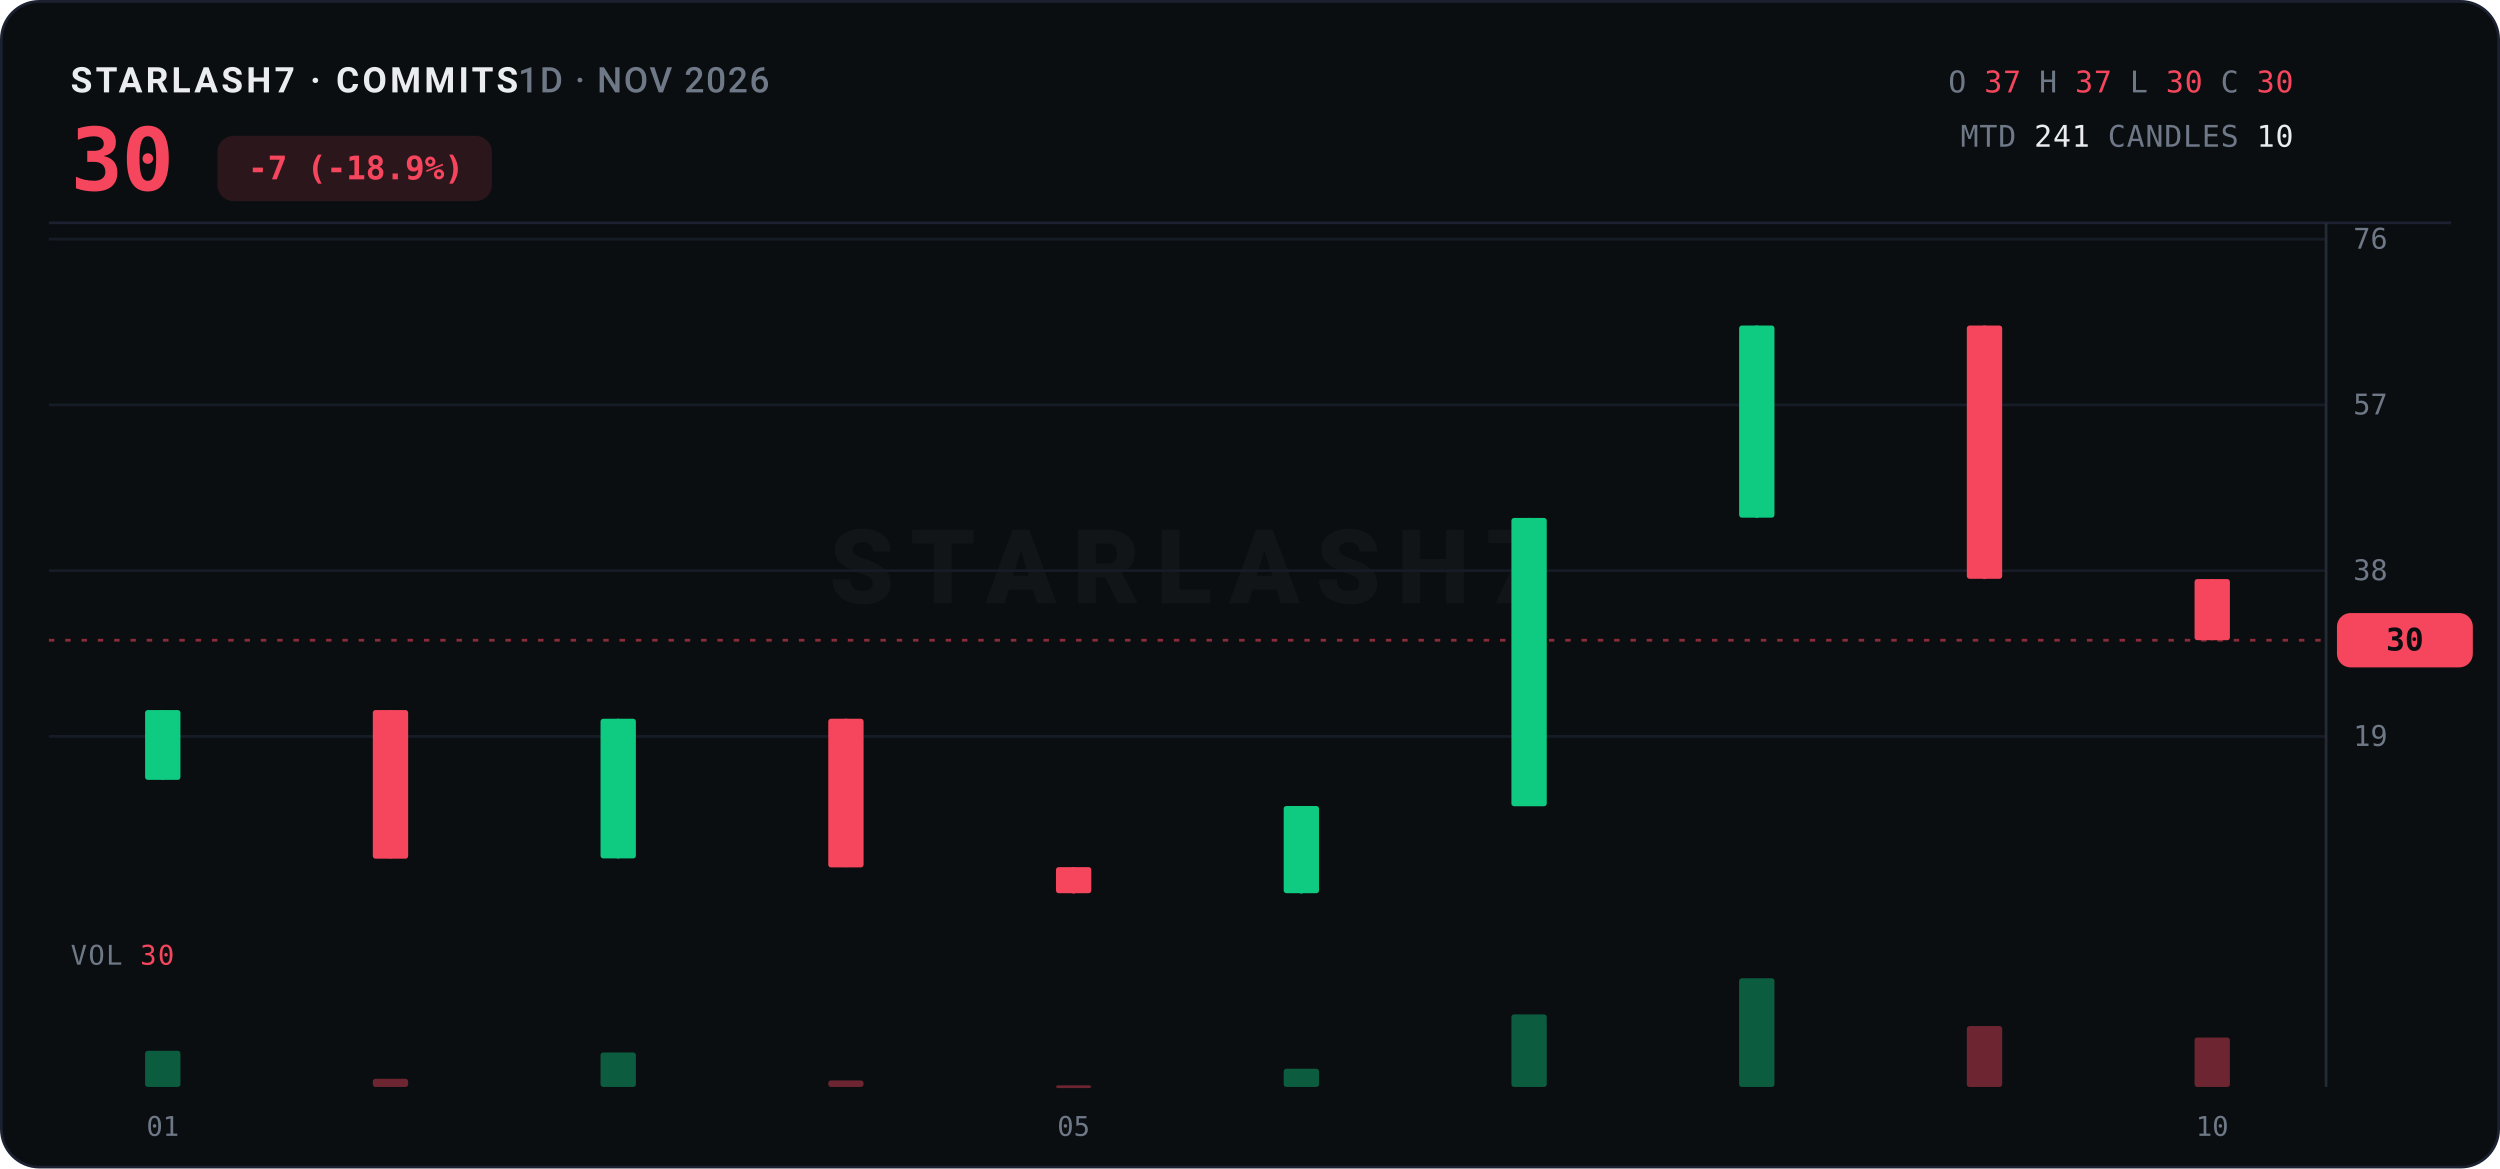
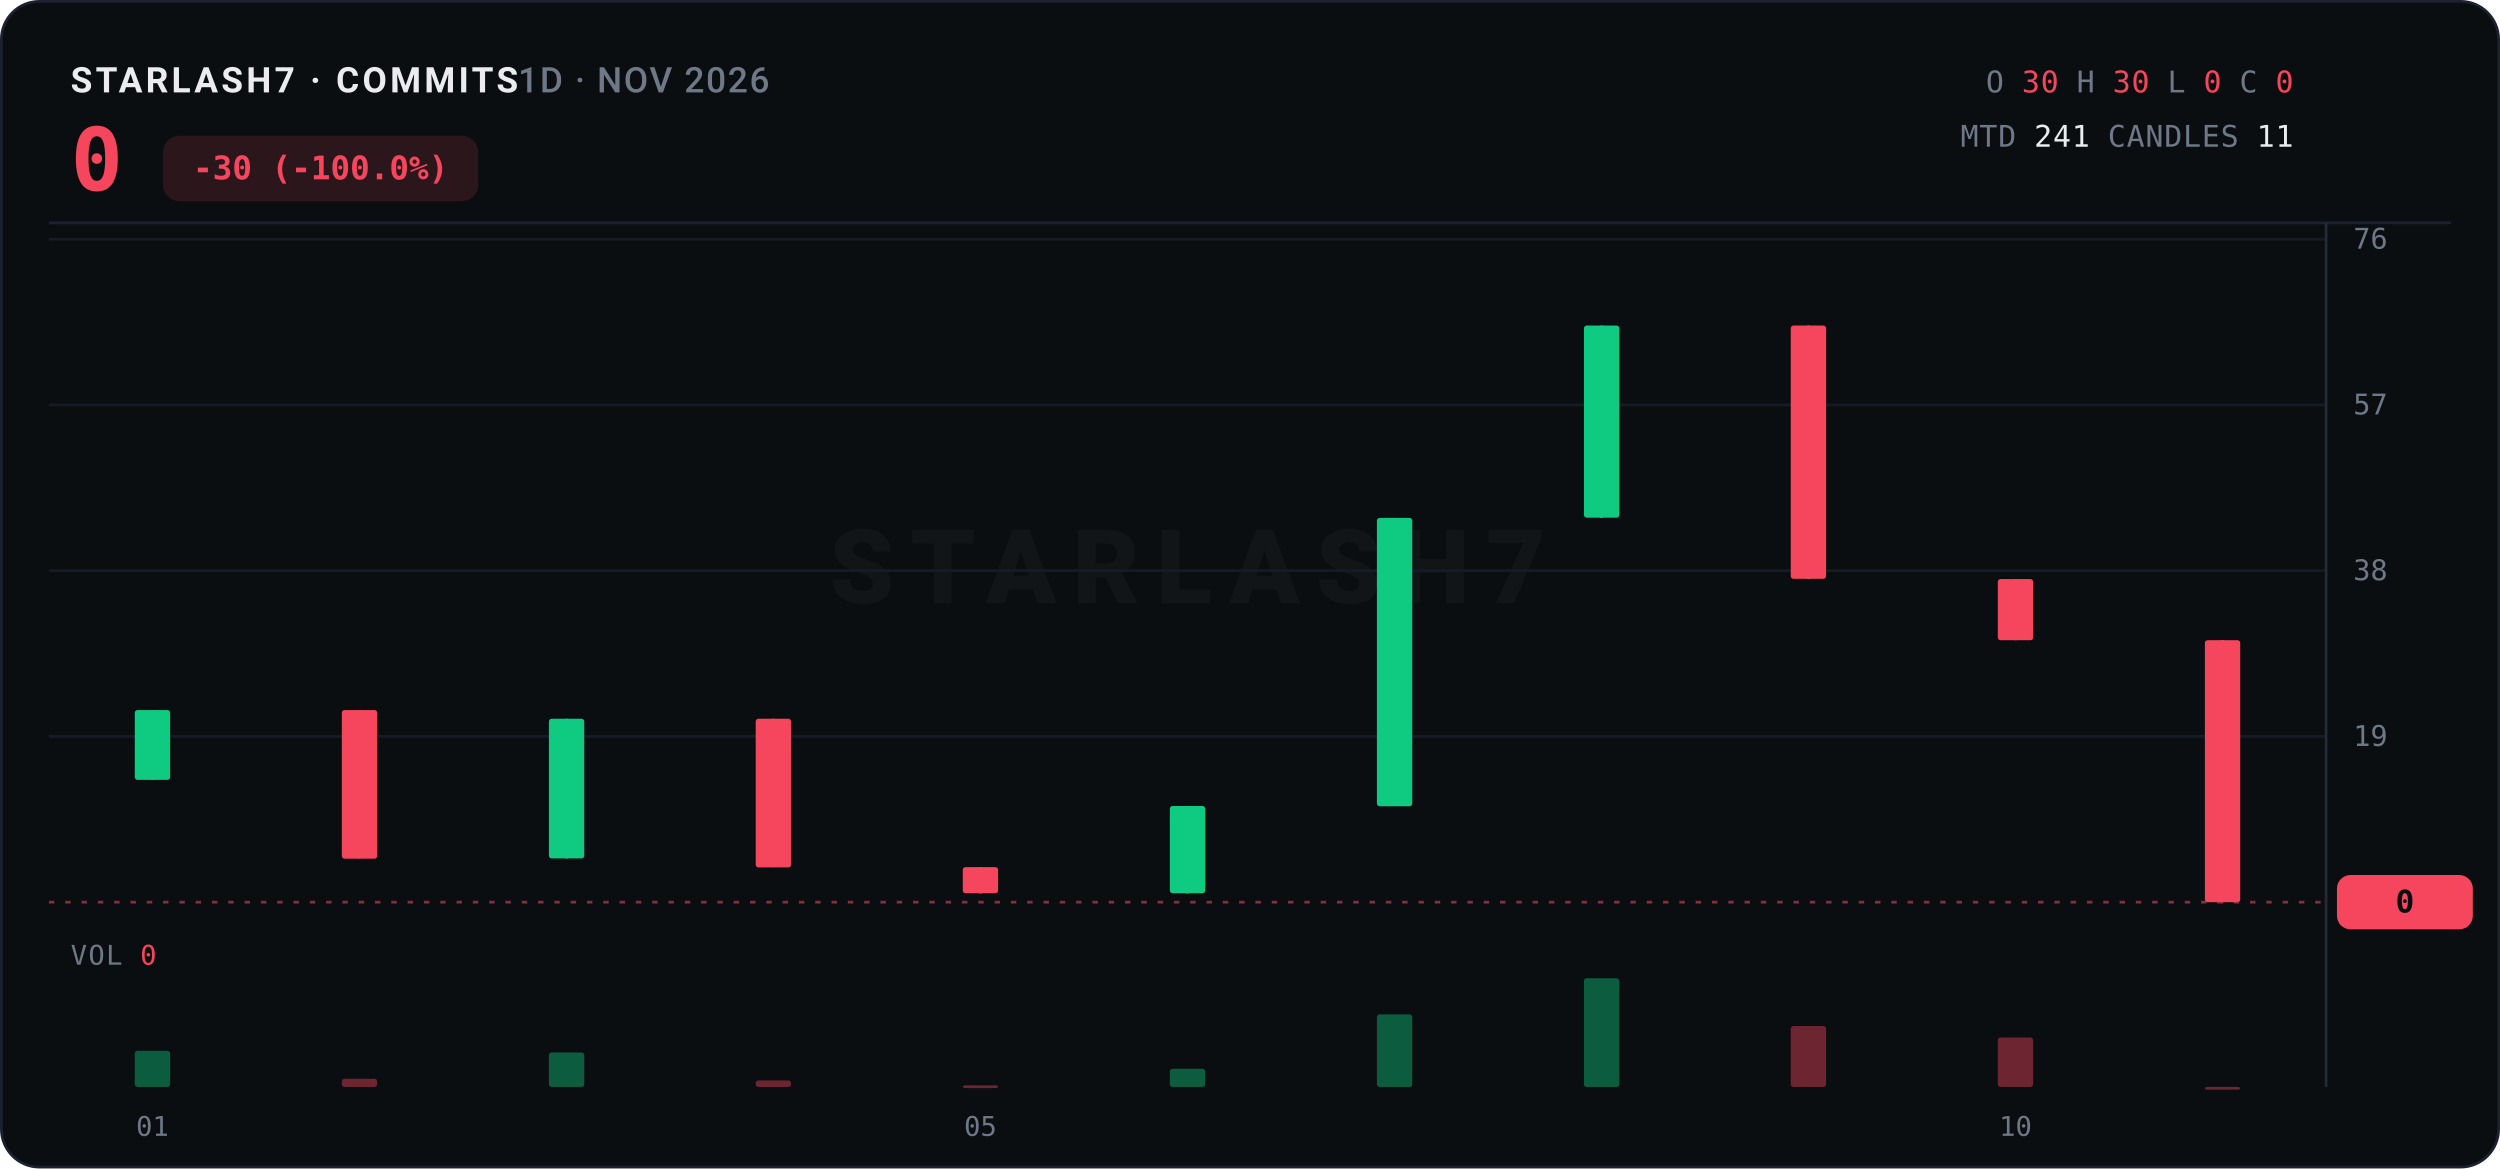
<svg xmlns="http://www.w3.org/2000/svg" width="920" height="430" viewBox="0 0 920 430">
  <rect x="0.5" y="0.5" width="919" height="429" rx="14" fill="#0B0E11" stroke="#1B2130" />
  <text x="26" y="34" font-family="ui-sans-serif,system-ui,-apple-system,'Segoe UI',Roboto,sans-serif" font-size="13" font-weight="700" letter-spacing="1.2" fill="#EAECEF">STARLASH7 · COMMITS<tspan fill="#6E7887" font-weight="500" letter-spacing="0.6">  1D · NOV 2026</tspan>
  </text>
-   <text x="26" y="70" font-family="ui-monospace,'SF Mono',SFMono-Regular,Menlo,Consolas,monospace" font-size="32" font-weight="800" fill="#F6465D" letter-spacing="-0.5">30</text>
-   <rect x="80" y="50" width="101" height="24" rx="6" fill="#F6465D" opacity="0.14" />
-   <text x="131" y="66" text-anchor="middle" font-family="ui-monospace,'SF Mono',SFMono-Regular,Menlo,Consolas,monospace" font-size="12" font-weight="700" fill="#F6465D">-7 (-18.9%)</text>
+   <text x="26" y="70" font-family="ui-monospace,'SF Mono',SFMono-Regular,Menlo,Consolas,monospace" font-size="32" font-weight="800" fill="#F6465D" letter-spacing="-0.5">0</text>
+   <rect x="60" y="50" width="116" height="24" rx="6" fill="#F6465D" opacity="0.14" />
+   <text x="118" y="66" text-anchor="middle" font-family="ui-monospace,'SF Mono',SFMono-Regular,Menlo,Consolas,monospace" font-size="12" font-weight="700" fill="#F6465D">-30 (-100.0%)</text>
  <text x="844" y="34" text-anchor="end" font-family="ui-monospace,'SF Mono',SFMono-Regular,Menlo,Consolas,monospace" font-size="11" letter-spacing="0.3">
    <tspan fill="#6E7887">O</tspan>
-     <tspan fill="#F6465D">37</tspan>
+     <tspan fill="#F6465D">30</tspan>
    <tspan fill="#6E7887">H</tspan>
-     <tspan fill="#F6465D">37</tspan>
+     <tspan fill="#F6465D">30</tspan>
    <tspan fill="#6E7887">L</tspan>
-     <tspan fill="#F6465D">30</tspan>
+     <tspan fill="#F6465D">0</tspan>
    <tspan fill="#6E7887">C</tspan>
-     <tspan fill="#F6465D">30</tspan>
+     <tspan fill="#F6465D">0</tspan>
  </text>
  <text x="844" y="54" text-anchor="end" font-family="ui-monospace,'SF Mono',SFMono-Regular,Menlo,Consolas,monospace" font-size="11" letter-spacing="0.3">
    <tspan fill="#6E7887">MTD</tspan>
    <tspan fill="#EAECEF">241</tspan>
    <tspan fill="#6E7887">CANDLES</tspan>
-     <tspan fill="#EAECEF">10</tspan>
+     <tspan fill="#EAECEF">11</tspan>
  </text>
  <line x1="18" y1="82" x2="902" y2="82" stroke="#1B2130" stroke-width="1" />
  <text x="437.0" y="222.0" text-anchor="middle" font-family="ui-sans-serif,system-ui,-apple-system,'Segoe UI',Roboto,sans-serif" font-size="38" font-weight="800" letter-spacing="6" fill="#EAECEF" opacity="0.035">STARLASH7</text>
  <line x1="18" y1="271.0" x2="856" y2="271.0" stroke="#161C26" stroke-width="1" />
  <text x="866" y="274.5" font-family="ui-monospace,'SF Mono',SFMono-Regular,Menlo,Consolas,monospace" font-size="10.5" fill="#6E7887">19</text>
  <line x1="18" y1="210.0" x2="856" y2="210.0" stroke="#161C26" stroke-width="1" />
  <text x="866" y="213.5" font-family="ui-monospace,'SF Mono',SFMono-Regular,Menlo,Consolas,monospace" font-size="10.5" fill="#6E7887">38</text>
  <line x1="18" y1="149.0" x2="856" y2="149.0" stroke="#161C26" stroke-width="1" />
  <text x="866" y="152.5" font-family="ui-monospace,'SF Mono',SFMono-Regular,Menlo,Consolas,monospace" font-size="10.5" fill="#6E7887">57</text>
  <line x1="18" y1="88.0" x2="856" y2="88.0" stroke="#161C26" stroke-width="1" />
  <text x="866" y="91.5" font-family="ui-monospace,'SF Mono',SFMono-Regular,Menlo,Consolas,monospace" font-size="10.5" fill="#6E7887">76</text>
  <line x1="856" y1="82" x2="856" y2="400" stroke="#242B38" stroke-width="1" />
-   <line x1="18" y1="235.6" x2="856" y2="235.6" stroke="#F6465D" stroke-width="1" stroke-dasharray="2 4" opacity="0.55" />
-   <rect x="860" y="225.6" width="50" height="20" rx="5" fill="#F6465D" />
-   <text x="885.0" y="239.4" text-anchor="middle" font-family="ui-monospace,'SF Mono',SFMono-Regular,Menlo,Consolas,monospace" font-size="11.5" font-weight="800" fill="#0B0E11">30</text>
-   <line x1="59.9" y1="261.3" x2="59.9" y2="287.0" stroke="#0ECB81" stroke-width="1" />
-   <rect x="53.4" y="261.3" width="13.0" height="25.7" rx="1" fill="#0ECB81" />
-   <line x1="143.7" y1="261.3" x2="143.7" y2="315.9" stroke="#F6465D" stroke-width="1" />
-   <rect x="137.2" y="261.3" width="13.0" height="54.7" rx="1" fill="#F6465D" />
-   <line x1="227.5" y1="264.5" x2="227.5" y2="315.9" stroke="#0ECB81" stroke-width="1" />
-   <rect x="221.0" y="264.5" width="13.0" height="51.4" rx="1" fill="#0ECB81" />
-   <line x1="311.3" y1="264.5" x2="311.3" y2="319.1" stroke="#F6465D" stroke-width="1" />
-   <rect x="304.8" y="264.5" width="13.0" height="54.7" rx="1" fill="#F6465D" />
-   <line x1="395.1" y1="319.1" x2="395.1" y2="328.8" stroke="#F6465D" stroke-width="1" />
-   <rect x="388.6" y="319.1" width="13.0" height="9.6" rx="1" fill="#F6465D" />
-   <line x1="478.9" y1="296.6" x2="478.9" y2="328.8" stroke="#0ECB81" stroke-width="1" />
-   <rect x="472.4" y="296.6" width="13.0" height="32.1" rx="1" fill="#0ECB81" />
-   <line x1="562.7" y1="190.6" x2="562.7" y2="296.6" stroke="#0ECB81" stroke-width="1" />
-   <rect x="556.2" y="190.6" width="13.0" height="106.1" rx="1" fill="#0ECB81" />
-   <line x1="646.5" y1="119.8" x2="646.5" y2="190.6" stroke="#0ECB81" stroke-width="1" />
-   <rect x="640.0" y="119.8" width="13.0" height="70.7" rx="1" fill="#0ECB81" />
-   <line x1="730.3" y1="119.8" x2="730.3" y2="213.1" stroke="#F6465D" stroke-width="1" />
-   <rect x="723.8" y="119.8" width="13.0" height="93.2" rx="1" fill="#F6465D" />
-   <line x1="814.1" y1="213.1" x2="814.1" y2="235.6" stroke="#F6465D" stroke-width="1" />
-   <rect x="807.6" y="213.1" width="13.0" height="22.5" rx="1" fill="#F6465D" />
-   <text x="26" y="355" font-family="ui-monospace,'SF Mono',SFMono-Regular,Menlo,Consolas,monospace" font-size="10" letter-spacing="0.5" fill="#6E7887">VOL <tspan fill="#F6465D">30</tspan>
+   <line x1="18" y1="332.0" x2="856" y2="332.0" stroke="#F6465D" stroke-width="1" stroke-dasharray="2 4" opacity="0.55" />
+   <rect x="860" y="322.0" width="50" height="20" rx="5" fill="#F6465D" />
+   <text x="885.0" y="335.8" text-anchor="middle" font-family="ui-monospace,'SF Mono',SFMono-Regular,Menlo,Consolas,monospace" font-size="11.5" font-weight="800" fill="#0B0E11">0</text>
+   <line x1="56.1" y1="261.3" x2="56.1" y2="287.0" stroke="#0ECB81" stroke-width="1" />
+   <rect x="49.6" y="261.3" width="13.0" height="25.7" rx="1" fill="#0ECB81" />
+   <line x1="132.3" y1="261.3" x2="132.3" y2="315.9" stroke="#F6465D" stroke-width="1" />
+   <rect x="125.8" y="261.3" width="13.0" height="54.7" rx="1" fill="#F6465D" />
+   <line x1="208.5" y1="264.5" x2="208.5" y2="315.9" stroke="#0ECB81" stroke-width="1" />
+   <rect x="202.0" y="264.5" width="13.0" height="51.4" rx="1" fill="#0ECB81" />
+   <line x1="284.6" y1="264.5" x2="284.6" y2="319.1" stroke="#F6465D" stroke-width="1" />
+   <rect x="278.1" y="264.5" width="13.0" height="54.7" rx="1" fill="#F6465D" />
+   <line x1="360.8" y1="319.1" x2="360.8" y2="328.8" stroke="#F6465D" stroke-width="1" />
+   <rect x="354.3" y="319.1" width="13.0" height="9.6" rx="1" fill="#F6465D" />
+   <line x1="437.0" y1="296.6" x2="437.0" y2="328.8" stroke="#0ECB81" stroke-width="1" />
+   <rect x="430.5" y="296.6" width="13.0" height="32.1" rx="1" fill="#0ECB81" />
+   <line x1="513.2" y1="190.6" x2="513.2" y2="296.6" stroke="#0ECB81" stroke-width="1" />
+   <rect x="506.7" y="190.6" width="13.0" height="106.1" rx="1" fill="#0ECB81" />
+   <line x1="589.4" y1="119.8" x2="589.4" y2="190.6" stroke="#0ECB81" stroke-width="1" />
+   <rect x="582.9" y="119.8" width="13.0" height="70.7" rx="1" fill="#0ECB81" />
+   <line x1="665.5" y1="119.8" x2="665.5" y2="213.1" stroke="#F6465D" stroke-width="1" />
+   <rect x="659.0" y="119.8" width="13.0" height="93.2" rx="1" fill="#F6465D" />
+   <line x1="741.7" y1="213.1" x2="741.7" y2="235.6" stroke="#F6465D" stroke-width="1" />
+   <rect x="735.2" y="213.1" width="13.0" height="22.5" rx="1" fill="#F6465D" />
+   <line x1="817.9" y1="235.6" x2="817.9" y2="332.0" stroke="#F6465D" stroke-width="1" />
+   <rect x="811.4" y="235.6" width="13.0" height="96.4" rx="1" fill="#F6465D" />
+   <text x="26" y="355" font-family="ui-monospace,'SF Mono',SFMono-Regular,Menlo,Consolas,monospace" font-size="10" letter-spacing="0.5" fill="#6E7887">VOL <tspan fill="#F6465D">0</tspan>
  </text>
-   <rect x="53.4" y="386.7" width="13.0" height="13.3" rx="1" fill="#0ECB81" opacity="0.42" />
-   <rect x="137.2" y="397.0" width="13.0" height="3.0" rx="1" fill="#F6465D" opacity="0.42" />
-   <rect x="221.0" y="387.3" width="13.0" height="12.7" rx="1" fill="#0ECB81" opacity="0.42" />
-   <rect x="304.8" y="397.6" width="13.0" height="2.4" rx="1" fill="#F6465D" opacity="0.42" />
-   <rect x="388.6" y="399.4" width="13.0" height="1.0" rx="1" fill="#F6465D" opacity="0.42" />
-   <rect x="472.4" y="393.3" width="13.0" height="6.7" rx="1" fill="#0ECB81" opacity="0.42" />
-   <rect x="556.2" y="373.3" width="13.0" height="26.7" rx="1" fill="#0ECB81" opacity="0.42" />
-   <rect x="640.0" y="360.0" width="13.0" height="40.0" rx="1" fill="#0ECB81" opacity="0.42" />
-   <rect x="723.8" y="377.6" width="13.0" height="22.4" rx="1" fill="#F6465D" opacity="0.42" />
-   <rect x="807.6" y="381.8" width="13.0" height="18.2" rx="1" fill="#F6465D" opacity="0.42" />
-   <text x="59.9" y="418" text-anchor="middle" font-family="ui-monospace,'SF Mono',SFMono-Regular,Menlo,Consolas,monospace" font-size="10" fill="#6E7887">01</text>
-   <text x="395.1" y="418" text-anchor="middle" font-family="ui-monospace,'SF Mono',SFMono-Regular,Menlo,Consolas,monospace" font-size="10" fill="#6E7887">05</text>
-   <text x="814.1" y="418" text-anchor="middle" font-family="ui-monospace,'SF Mono',SFMono-Regular,Menlo,Consolas,monospace" font-size="10" fill="#6E7887">10</text>
+   <rect x="49.6" y="386.7" width="13.0" height="13.3" rx="1" fill="#0ECB81" opacity="0.42" />
+   <rect x="125.8" y="397.0" width="13.0" height="3.0" rx="1" fill="#F6465D" opacity="0.42" />
+   <rect x="202.0" y="387.3" width="13.0" height="12.7" rx="1" fill="#0ECB81" opacity="0.42" />
+   <rect x="278.1" y="397.6" width="13.0" height="2.4" rx="1" fill="#F6465D" opacity="0.42" />
+   <rect x="354.3" y="399.4" width="13.0" height="1.0" rx="1" fill="#F6465D" opacity="0.42" />
+   <rect x="430.5" y="393.3" width="13.0" height="6.7" rx="1" fill="#0ECB81" opacity="0.42" />
+   <rect x="506.7" y="373.3" width="13.0" height="26.7" rx="1" fill="#0ECB81" opacity="0.42" />
+   <rect x="582.9" y="360.0" width="13.0" height="40.0" rx="1" fill="#0ECB81" opacity="0.42" />
+   <rect x="659.0" y="377.6" width="13.0" height="22.4" rx="1" fill="#F6465D" opacity="0.42" />
+   <rect x="735.2" y="381.8" width="13.0" height="18.2" rx="1" fill="#F6465D" opacity="0.42" />
+   <rect x="811.4" y="400.0" width="13.0" height="1.0" rx="1" fill="#F6465D" opacity="0.42" />
+   <text x="56.1" y="418" text-anchor="middle" font-family="ui-monospace,'SF Mono',SFMono-Regular,Menlo,Consolas,monospace" font-size="10" fill="#6E7887">01</text>
+   <text x="360.8" y="418" text-anchor="middle" font-family="ui-monospace,'SF Mono',SFMono-Regular,Menlo,Consolas,monospace" font-size="10" fill="#6E7887">05</text>
+   <text x="741.7" y="418" text-anchor="middle" font-family="ui-monospace,'SF Mono',SFMono-Regular,Menlo,Consolas,monospace" font-size="10" fill="#6E7887">10</text>
</svg>
